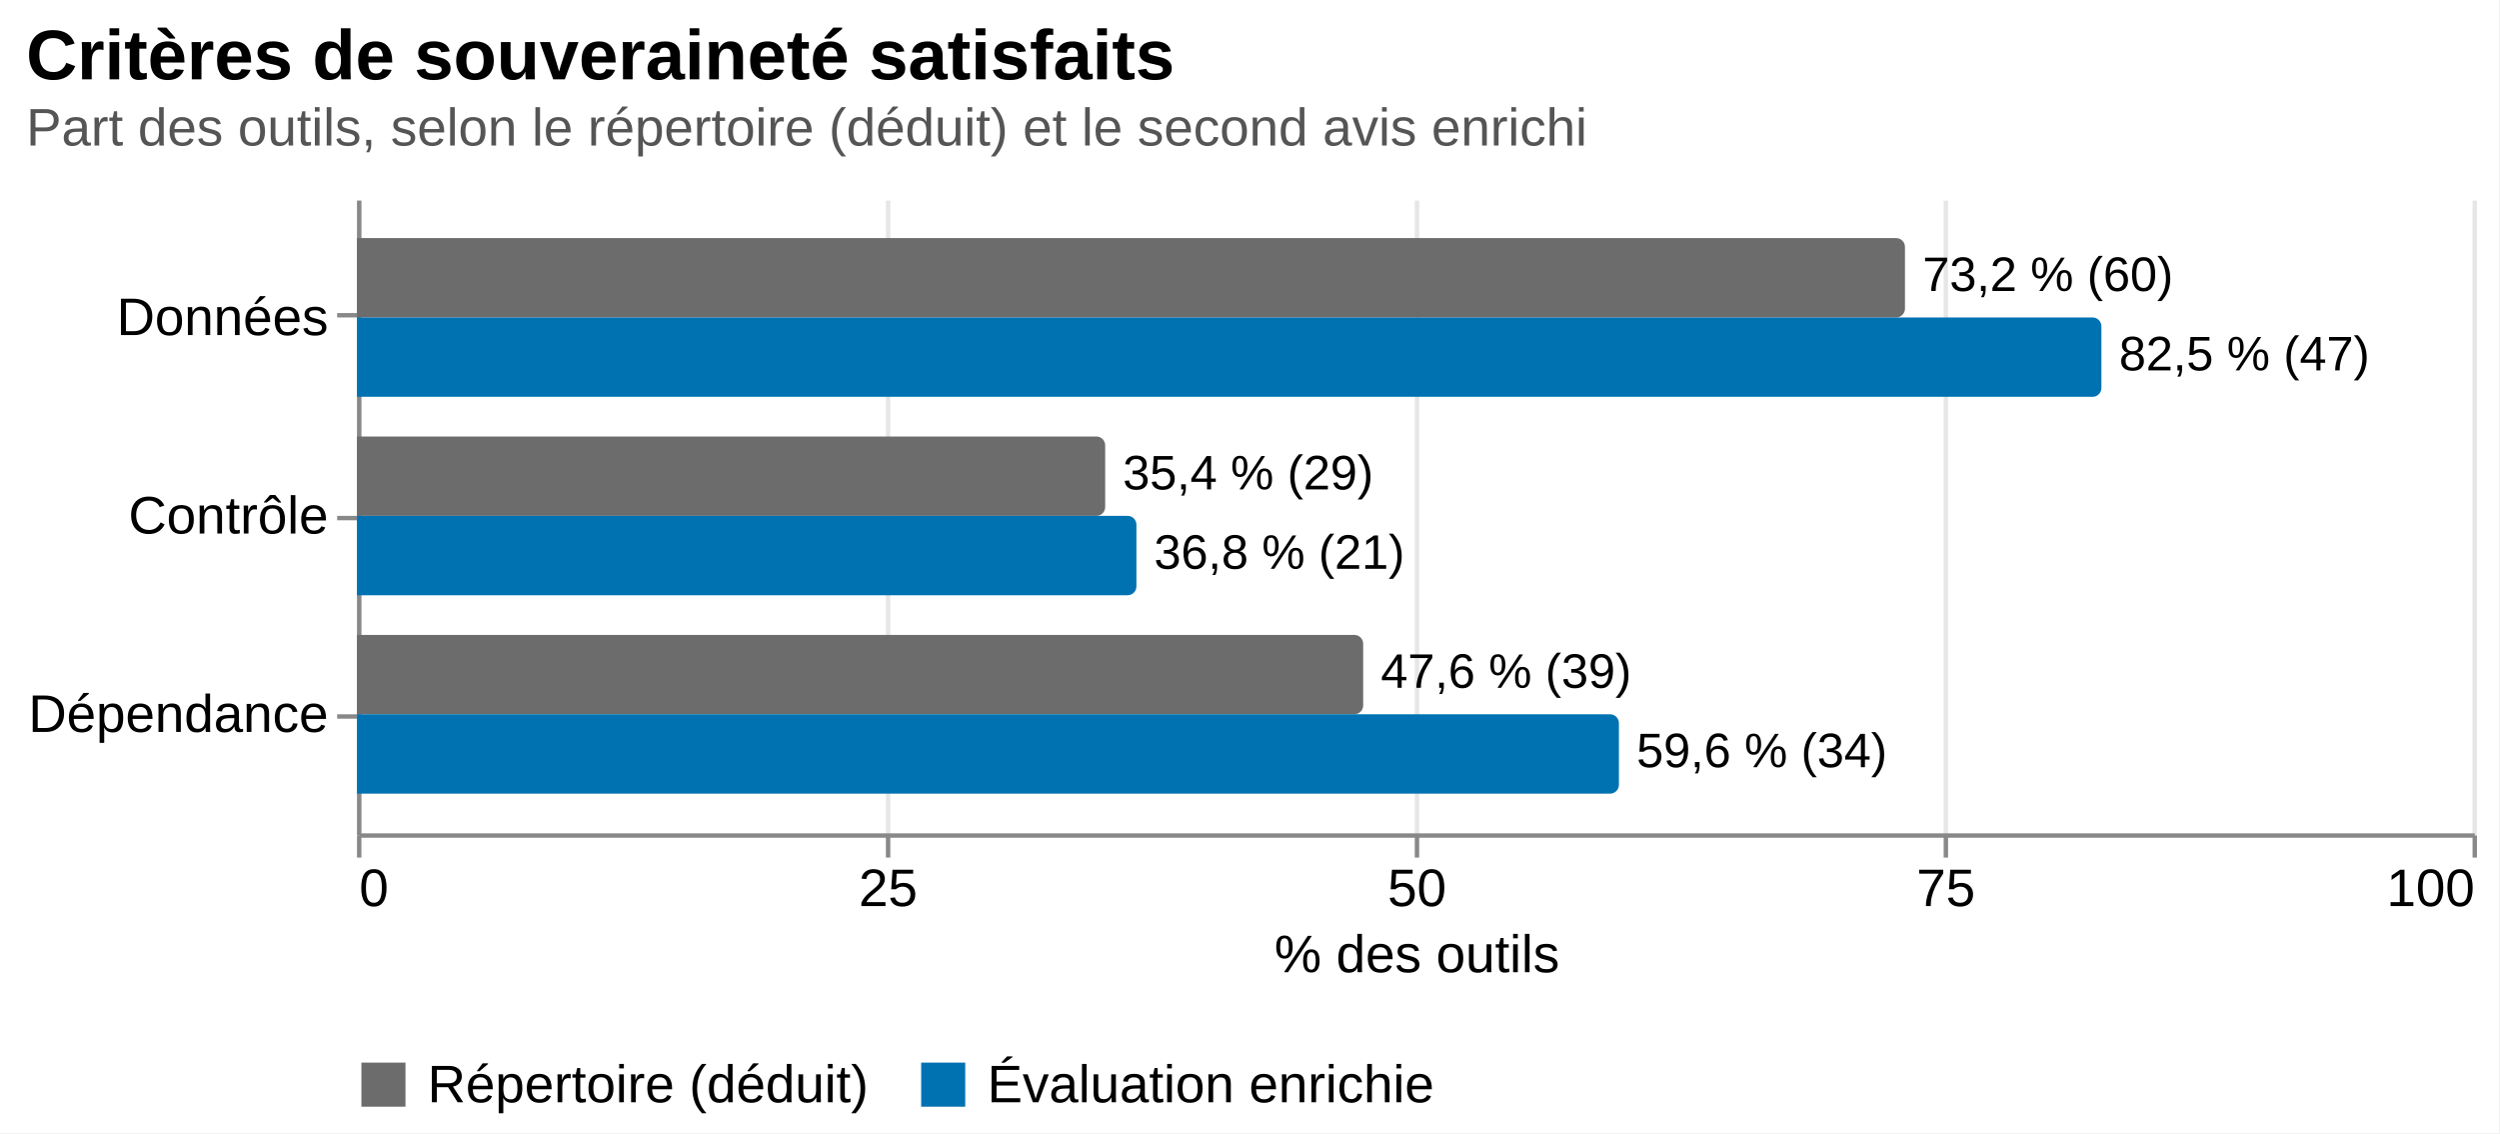
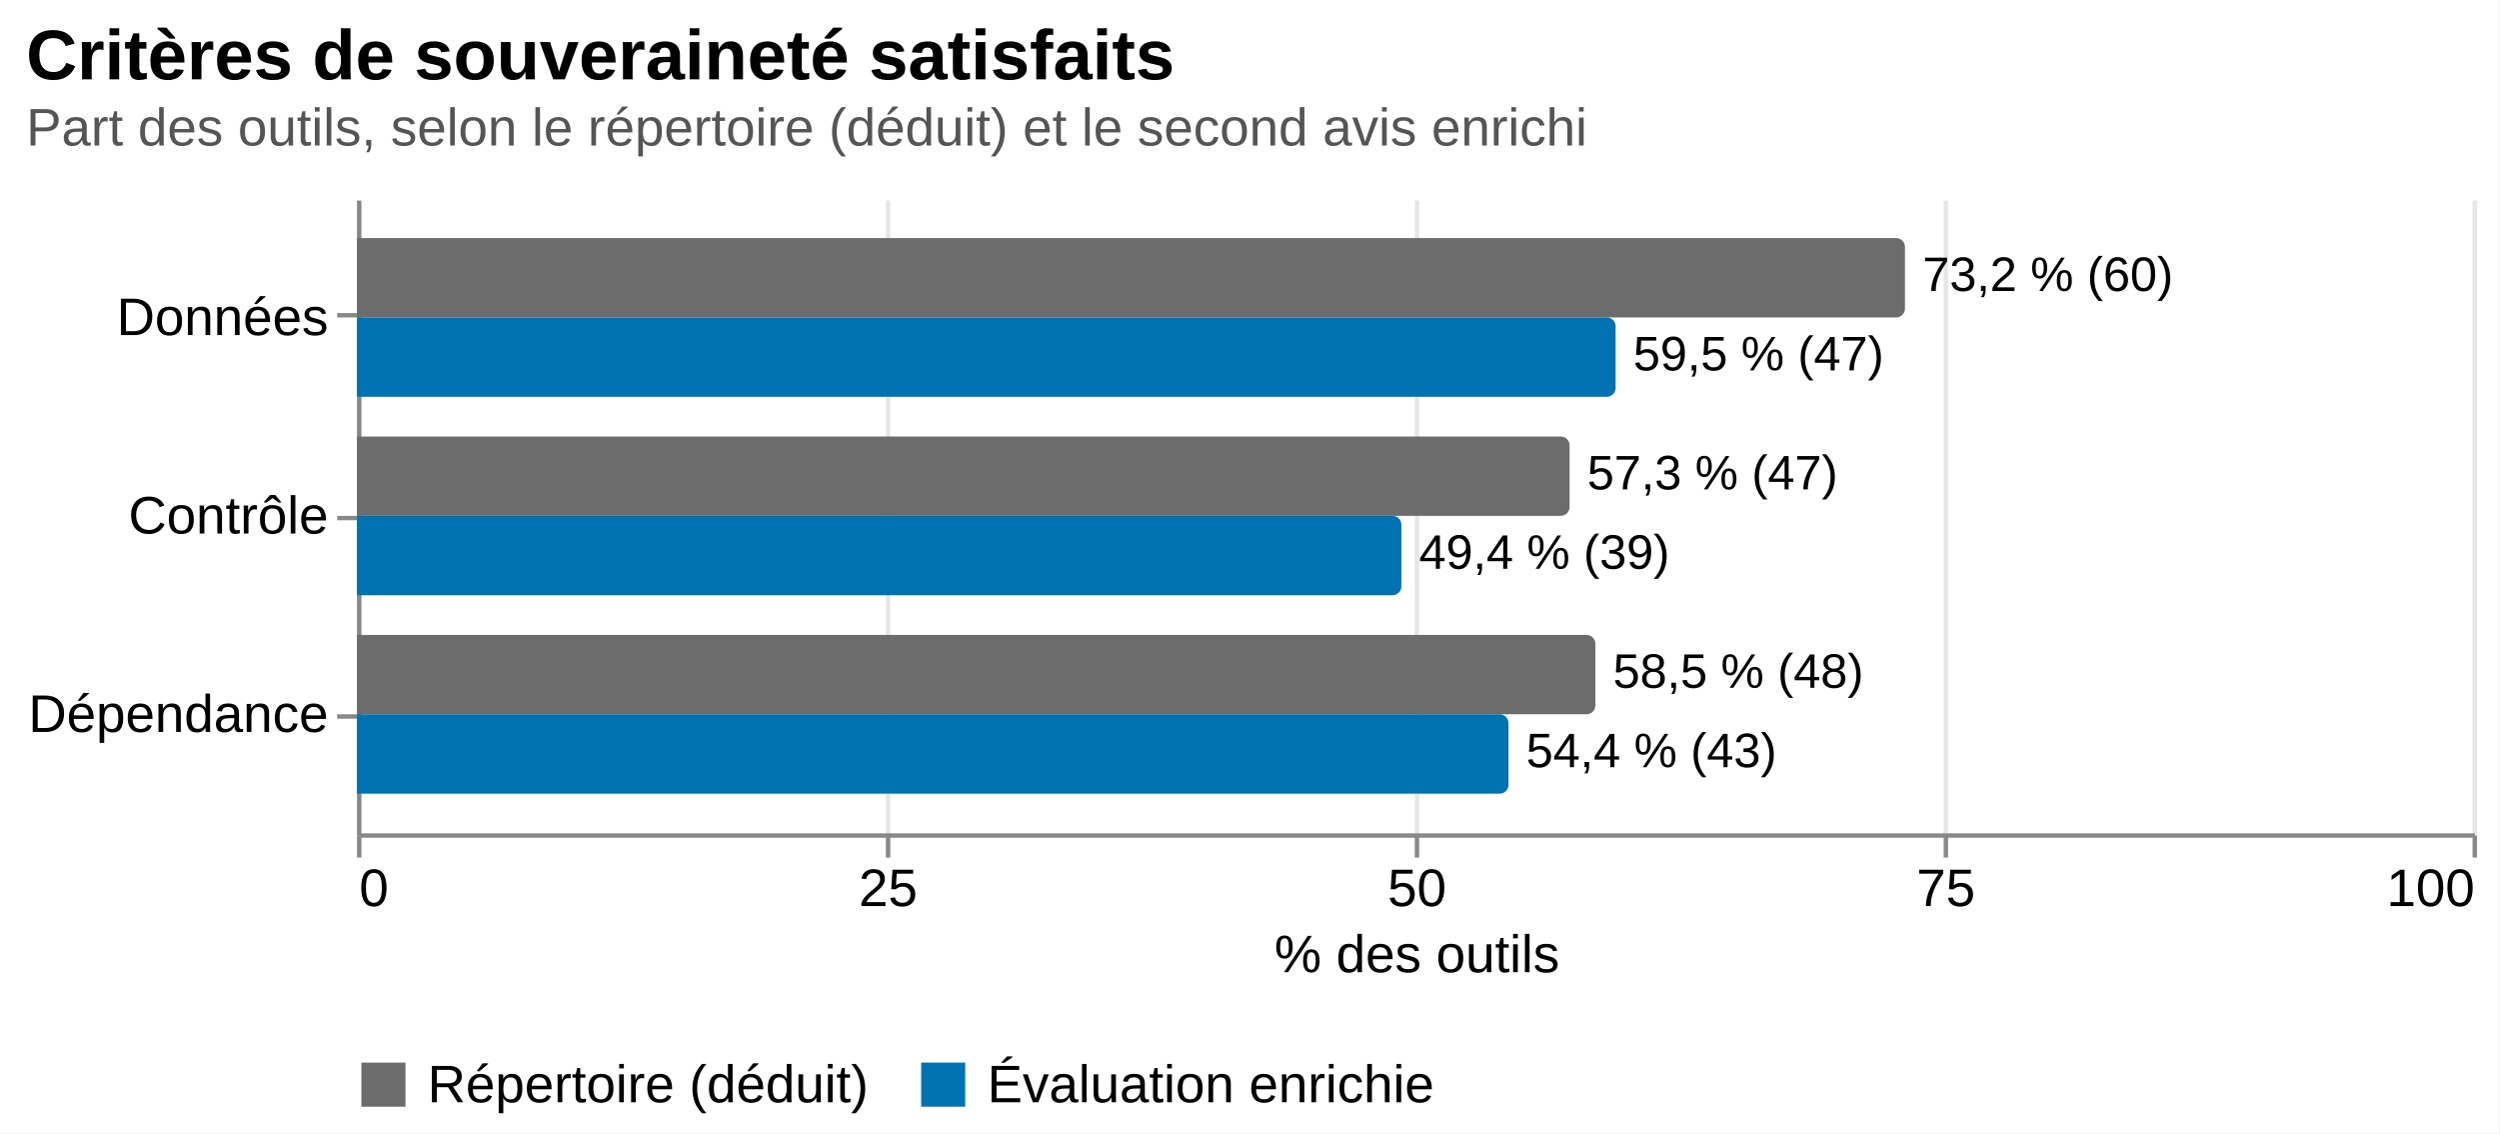
<svg xmlns="http://www.w3.org/2000/svg" version="1.1" class="marks" width="567" height="257" viewBox="0 0 567 257">
  <rect width="567" height="257" fill="white" />
  <g fill="none" stroke-miterlimit="10" transform="translate(81,45)">
    <g class="mark-group role-frame root" role="graphics-object" aria-roledescription="group mark container">
      <g transform="translate(0,0)">
        <path class="background" aria-hidden="true" d="M0,0h480v144h-480Z" />
        <g>
          <g class="mark-group role-axis" aria-hidden="true">
            <g transform="translate(0.5,144.5)">
              <path class="background" aria-hidden="true" d="M0,0h0v0h0Z" pointer-events="none" />
              <g>
                <g class="mark-rule role-axis-grid" pointer-events="none">
                  <line transform="translate(0,0)" x2="0" y2="-144" stroke="#E6E6E6" stroke-width="1" opacity="1" />
                  <line transform="translate(120,0)" x2="0" y2="-144" stroke="#E6E6E6" stroke-width="1" opacity="1" />
                  <line transform="translate(240,0)" x2="0" y2="-144" stroke="#E6E6E6" stroke-width="1" opacity="1" />
                  <line transform="translate(360,0)" x2="0" y2="-144" stroke="#E6E6E6" stroke-width="1" opacity="1" />
                  <line transform="translate(480,0)" x2="0" y2="-144" stroke="#E6E6E6" stroke-width="1" opacity="1" />
                </g>
              </g>
              <path class="foreground" aria-hidden="true" d="" pointer-events="none" display="none" />
            </g>
          </g>
          <g class="mark-group role-axis" role="graphics-symbol" aria-roledescription="axis" aria-label="X-axis titled '% des outils' for a linear scale with values from 0 to 100">
            <g transform="translate(0.5,144.5)">
              <path class="background" aria-hidden="true" d="M0,0h0v0h0Z" pointer-events="none" />
              <g>
                <g class="mark-rule role-axis-tick" pointer-events="none">
                  <line transform="translate(0,0)" x2="0" y2="5" stroke="#888888" stroke-width="1" opacity="1" />
                  <line transform="translate(120,0)" x2="0" y2="5" stroke="#888888" stroke-width="1" opacity="1" />
                  <line transform="translate(240,0)" x2="0" y2="5" stroke="#888888" stroke-width="1" opacity="1" />
                  <line transform="translate(360,0)" x2="0" y2="5" stroke="#888888" stroke-width="1" opacity="1" />
                  <line transform="translate(480,0)" x2="0" y2="5" stroke="#888888" stroke-width="1" opacity="1" />
                </g>
                <g class="mark-text role-axis-label" pointer-events="none">
                  <text text-anchor="start" transform="translate(0,16)" font-family="Liberation Sans, Helvetica, Arial, sans-serif" font-size="12px" fill="#000" opacity="1">0</text>
                  <text text-anchor="middle" transform="translate(120,16)" font-family="Liberation Sans, Helvetica, Arial, sans-serif" font-size="12px" fill="#000" opacity="1">25</text>
                  <text text-anchor="middle" transform="translate(240,16)" font-family="Liberation Sans, Helvetica, Arial, sans-serif" font-size="12px" fill="#000" opacity="1">50</text>
                  <text text-anchor="middle" transform="translate(360,16)" font-family="Liberation Sans, Helvetica, Arial, sans-serif" font-size="12px" fill="#000" opacity="1">75</text>
                  <text text-anchor="end" transform="translate(480,16)" font-family="Liberation Sans, Helvetica, Arial, sans-serif" font-size="12px" fill="#000" opacity="1">100</text>
                </g>
                <g class="mark-rule role-axis-domain" pointer-events="none">
                  <line transform="translate(0,0)" x2="480" y2="0" stroke="#888888" stroke-width="1" opacity="1" />
                </g>
                <g class="mark-text role-axis-title" pointer-events="none">
                  <text text-anchor="middle" transform="translate(240,31)" font-family="Liberation Sans, Helvetica, Arial, sans-serif" font-size="12px" font-weight="normal" fill="#000" opacity="1">% des outils</text>
                </g>
              </g>
              <path class="foreground" aria-hidden="true" d="" pointer-events="none" display="none" />
            </g>
          </g>
          <g class="mark-group role-axis" role="graphics-symbol" aria-roledescription="axis" aria-label="Y-axis for a discrete scale with 3 values: Données, Contrôle, Dépendance">
            <g transform="translate(0.5,0.5)">
              <path class="background" aria-hidden="true" d="M0,0h0v0h0Z" pointer-events="none" />
              <g>
                <g class="mark-rule role-axis-tick" pointer-events="none">
                  <line transform="translate(0,26)" x2="-5" y2="0" stroke="#888888" stroke-width="1" opacity="1" />
                  <line transform="translate(0,72)" x2="-5" y2="0" stroke="#888888" stroke-width="1" opacity="1" />
                  <line transform="translate(0,117)" x2="-5" y2="0" stroke="#888888" stroke-width="1" opacity="1" />
                </g>
                <g class="mark-text role-axis-label" pointer-events="none">
                  <text text-anchor="end" transform="translate(-7,30.5)" font-family="Liberation Sans, Helvetica, Arial, sans-serif" font-size="12px" fill="#000" opacity="1">Données</text>
                  <text text-anchor="end" transform="translate(-7,75.5)" font-family="Liberation Sans, Helvetica, Arial, sans-serif" font-size="12px" fill="#000" opacity="1">Contrôle</text>
                  <text text-anchor="end" transform="translate(-7,120.5)" font-family="Liberation Sans, Helvetica, Arial, sans-serif" font-size="12px" fill="#000" opacity="1">Dépendance</text>
                </g>
                <g class="mark-rule role-axis-domain" pointer-events="none">
                  <line transform="translate(0,0)" x2="0" y2="144" stroke="#888888" stroke-width="1" opacity="1" />
                </g>
              </g>
              <path class="foreground" aria-hidden="true" d="" pointer-events="none" display="none" />
            </g>
          </g>
          <g class="mark-group role-scope" role="graphics-object" aria-roledescription="group mark container">
            <g transform="translate(0,9)">
              <path class="background" aria-hidden="true" d="M0,0L349.22,0C350.323,0,351.22,0.896,351.22,2L351.22,16C351.22,17.104,350.323,18,349.22,18L0,18C0,18,0,18,0,18L0,0C0,0,0,0,0,0Z" />
              <g clip-path="url(#clip1)">
                <g class="mark-group role-scope" role="graphics-object" aria-roledescription="group mark container">
                  <g transform="translate(0,0)">
                    <path class="background" aria-hidden="true" d="M0,0h0v18h0Z" />
                    <g>
                      <g class="mark-rect role-mark layer_0_marks" role="graphics-object" aria-roledescription="rect mark container">
                        <path aria-label="% des outils: 73,1707317073; critere: Données; evaluation: Répertoire (déduit)" role="graphics-symbol" aria-roledescription="bar" d="M0,0h351.22v18h-351.22Z" fill="#6C6C6C" />
                      </g>
                    </g>
                    <path class="foreground" aria-hidden="true" d="" display="none" />
                  </g>
                </g>
              </g>
              <path class="foreground" aria-hidden="true" d="" display="none" />
            </g>
            <g transform="translate(0,54)">
-               <path class="background" aria-hidden="true" d="M0,0L167.756,0C168.86,0,169.756,0.896,169.756,2L169.756,16C169.756,17.104,168.86,18,167.756,18L0,18C0,18,0,18,0,18L0,0C0,0,0,0,0,0Z" />
+               <path class="background" aria-hidden="true" d="M0,0L273.122,0C274.226,0,275.122,0.896,275.122,2L275.122,16C275.122,17.104,274.226,18,273.122,18L0,18C0,18,0,18,0,18L0,0C0,0,0,0,0,0Z" />
              <g clip-path="url(#clip2)">
                <g class="mark-group role-scope" role="graphics-object" aria-roledescription="group mark container">
                  <g transform="translate(0,0)">
                    <path class="background" aria-hidden="true" d="M0,0h0v18h0Z" />
                    <g>
                      <g class="mark-rect role-mark layer_0_marks" role="graphics-object" aria-roledescription="rect mark container">
-                         <path aria-label="% des outils: 35,3658536585; critere: Contrôle; evaluation: Répertoire (déduit)" role="graphics-symbol" aria-roledescription="bar" d="M0,0h169.756v18h-169.756Z" fill="#6C6C6C" />
+                         <path aria-label="% des outils: 57,3170731707; critere: Contrôle; evaluation: Répertoire (déduit)" role="graphics-symbol" aria-roledescription="bar" d="M0,0h275.122v18h-275.122Z" fill="#6C6C6C" />
                      </g>
                    </g>
                    <path class="foreground" aria-hidden="true" d="" display="none" />
                  </g>
                </g>
              </g>
              <path class="foreground" aria-hidden="true" d="" display="none" />
            </g>
            <g transform="translate(0,99)">
-               <path class="background" aria-hidden="true" d="M0,0L226.293,0C227.397,0,228.293,0.896,228.293,2L228.293,16C228.293,17.104,227.397,18,226.293,18L0,18C0,18,0,18,0,18L0,0C0,0,0,0,0,0Z" />
+               <path class="background" aria-hidden="true" d="M0,0L278.976,0C280.079,0,280.976,0.896,280.976,2L280.976,16C280.976,17.104,280.079,18,278.976,18L0,18C0,18,0,18,0,18L0,0C0,0,0,0,0,0Z" />
              <g clip-path="url(#clip3)">
                <g class="mark-group role-scope" role="graphics-object" aria-roledescription="group mark container">
                  <g transform="translate(0,0)">
                    <path class="background" aria-hidden="true" d="M0,0h0v18h0Z" />
                    <g>
                      <g class="mark-rect role-mark layer_0_marks" role="graphics-object" aria-roledescription="rect mark container">
-                         <path aria-label="% des outils: 47,5609756098; critere: Dépendance; evaluation: Répertoire (déduit)" role="graphics-symbol" aria-roledescription="bar" d="M0,0h228.293v18h-228.293Z" fill="#6C6C6C" />
+                         <path aria-label="% des outils: 58,5365853659; critere: Dépendance; evaluation: Répertoire (déduit)" role="graphics-symbol" aria-roledescription="bar" d="M0,0h280.976v18h-280.976Z" fill="#6C6C6C" />
                      </g>
                    </g>
                    <path class="foreground" aria-hidden="true" d="" display="none" />
                  </g>
                </g>
              </g>
              <path class="foreground" aria-hidden="true" d="" display="none" />
            </g>
            <g transform="translate(0,27)">
-               <path class="background" aria-hidden="true" d="M0,0L393.789,0C394.893,0,395.789,0.896,395.789,2L395.789,16C395.789,17.104,394.893,18,393.789,18L0,18C0,18,0,18,0,18L0,0C0,0,0,0,0,0Z" />
+               <path class="background" aria-hidden="true" d="M0,0L283.57,0C284.673,0,285.57,0.896,285.57,2L285.57,16C285.57,17.104,284.673,18,283.57,18L0,18C0,18,0,18,0,18L0,0C0,0,0,0,0,0Z" />
              <g clip-path="url(#clip4)">
                <g class="mark-group role-scope" role="graphics-object" aria-roledescription="group mark container">
                  <g transform="translate(0,0)">
                    <path class="background" aria-hidden="true" d="M0,0h0v18h0Z" />
                    <g>
                      <g class="mark-rect role-mark layer_0_marks" role="graphics-object" aria-roledescription="rect mark container">
-                         <path aria-label="% des outils: 82,4561403509; critere: Données; evaluation: Évaluation enrichie" role="graphics-symbol" aria-roledescription="bar" d="M0,0h395.789v18h-395.789Z" fill="#0072B2" />
+                         <path aria-label="% des outils: 59,4936708861; critere: Données; evaluation: Évaluation enrichie" role="graphics-symbol" aria-roledescription="bar" d="M0,0h285.57v18h-285.57Z" fill="#0072B2" />
                      </g>
                    </g>
                    <path class="foreground" aria-hidden="true" d="" display="none" />
                  </g>
                </g>
              </g>
              <path class="foreground" aria-hidden="true" d="" display="none" />
            </g>
            <g transform="translate(0,72)">
-               <path class="background" aria-hidden="true" d="M0,0L174.842,0C175.946,0,176.842,0.896,176.842,2L176.842,16C176.842,17.104,175.946,18,174.842,18L0,18C0,18,0,18,0,18L0,0C0,0,0,0,0,0Z" />
+               <path class="background" aria-hidden="true" d="M0,0L234.962,0C236.066,0,236.962,0.896,236.962,2L236.962,16C236.962,17.104,236.066,18,234.962,18L0,18C0,18,0,18,0,18L0,0C0,0,0,0,0,0Z" />
              <g clip-path="url(#clip5)">
                <g class="mark-group role-scope" role="graphics-object" aria-roledescription="group mark container">
                  <g transform="translate(0,0)">
                    <path class="background" aria-hidden="true" d="M0,0h0v18h0Z" />
                    <g>
                      <g class="mark-rect role-mark layer_0_marks" role="graphics-object" aria-roledescription="rect mark container">
-                         <path aria-label="% des outils: 36,8421052632; critere: Contrôle; evaluation: Évaluation enrichie" role="graphics-symbol" aria-roledescription="bar" d="M0,0h176.842v18h-176.842Z" fill="#0072B2" />
+                         <path aria-label="% des outils: 49,3670886076; critere: Contrôle; evaluation: Évaluation enrichie" role="graphics-symbol" aria-roledescription="bar" d="M0,0h236.962v18h-236.962Z" fill="#0072B2" />
                      </g>
                    </g>
                    <path class="foreground" aria-hidden="true" d="" display="none" />
                  </g>
                </g>
              </g>
              <path class="foreground" aria-hidden="true" d="" display="none" />
            </g>
            <g transform="translate(0,117)">
-               <path class="background" aria-hidden="true" d="M0,0L284.316,0C285.42,0,286.316,0.896,286.316,2L286.316,16C286.316,17.104,285.42,18,284.316,18L0,18C0,18,0,18,0,18L0,0C0,0,0,0,0,0Z" />
+               <path class="background" aria-hidden="true" d="M0,0L259.266,0C260.37,0,261.266,0.896,261.266,2L261.266,16C261.266,17.104,260.37,18,259.266,18L0,18C0,18,0,18,0,18L0,0C0,0,0,0,0,0Z" />
              <g clip-path="url(#clip6)">
                <g class="mark-group role-scope" role="graphics-object" aria-roledescription="group mark container">
                  <g transform="translate(0,0)">
                    <path class="background" aria-hidden="true" d="M0,0h0v18h0Z" />
                    <g>
                      <g class="mark-rect role-mark layer_0_marks" role="graphics-object" aria-roledescription="rect mark container">
-                         <path aria-label="% des outils: 59,649122807; critere: Dépendance; evaluation: Évaluation enrichie" role="graphics-symbol" aria-roledescription="bar" d="M0,0h286.316v18h-286.316Z" fill="#0072B2" />
+                         <path aria-label="% des outils: 54,4303797468; critere: Dépendance; evaluation: Évaluation enrichie" role="graphics-symbol" aria-roledescription="bar" d="M0,0h261.266v18h-261.266Z" fill="#0072B2" />
                      </g>
                    </g>
                    <path class="foreground" aria-hidden="true" d="" display="none" />
                  </g>
                </g>
              </g>
              <path class="foreground" aria-hidden="true" d="" display="none" />
            </g>
          </g>
          <g class="mark-text role-mark layer_1_marks" role="graphics-object" aria-roledescription="text mark container">
            <text aria-label="pct: 73,1707317073; critere: Données; evaluation: Répertoire (déduit); etiquette: 73,2 % (60)" role="graphics-symbol" aria-roledescription="text mark" text-anchor="start" transform="translate(355.2195,21)" font-family="Liberation Sans, Helvetica, Arial, sans-serif" font-size="11px" fill="black">73,2 % (60)</text>
-             <text aria-label="pct: 35,3658536585; critere: Contrôle; evaluation: Répertoire (déduit); etiquette: 35,4 % (29)" role="graphics-symbol" aria-roledescription="text mark" text-anchor="start" transform="translate(173.7561,66)" font-family="Liberation Sans, Helvetica, Arial, sans-serif" font-size="11px" fill="black">35,4 % (29)</text>
-             <text aria-label="pct: 47,5609756098; critere: Dépendance; evaluation: Répertoire (déduit); etiquette: 47,6 % (39)" role="graphics-symbol" aria-roledescription="text mark" text-anchor="start" transform="translate(232.2927,111)" font-family="Liberation Sans, Helvetica, Arial, sans-serif" font-size="11px" fill="black">47,6 % (39)</text>
-             <text aria-label="pct: 82,4561403509; critere: Données; evaluation: Évaluation enrichie; etiquette: 82,5 % (47)" role="graphics-symbol" aria-roledescription="text mark" text-anchor="start" transform="translate(399.7895,39)" font-family="Liberation Sans, Helvetica, Arial, sans-serif" font-size="11px" fill="black">82,5 % (47)</text>
-             <text aria-label="pct: 36,8421052632; critere: Contrôle; evaluation: Évaluation enrichie; etiquette: 36,8 % (21)" role="graphics-symbol" aria-roledescription="text mark" text-anchor="start" transform="translate(180.8421,84)" font-family="Liberation Sans, Helvetica, Arial, sans-serif" font-size="11px" fill="black">36,8 % (21)</text>
-             <text aria-label="pct: 59,649122807; critere: Dépendance; evaluation: Évaluation enrichie; etiquette: 59,6 % (34)" role="graphics-symbol" aria-roledescription="text mark" text-anchor="start" transform="translate(290.3158,129)" font-family="Liberation Sans, Helvetica, Arial, sans-serif" font-size="11px" fill="black">59,6 % (34)</text>
+             <text aria-label="pct: 57,3170731707; critere: Contrôle; evaluation: Répertoire (déduit); etiquette: 57,3 % (47)" role="graphics-symbol" aria-roledescription="text mark" text-anchor="start" transform="translate(279.122,66)" font-family="Liberation Sans, Helvetica, Arial, sans-serif" font-size="11px" fill="black">57,3 % (47)</text>
+             <text aria-label="pct: 58,5365853659; critere: Dépendance; evaluation: Répertoire (déduit); etiquette: 58,5 % (48)" role="graphics-symbol" aria-roledescription="text mark" text-anchor="start" transform="translate(284.9756,111)" font-family="Liberation Sans, Helvetica, Arial, sans-serif" font-size="11px" fill="black">58,5 % (48)</text>
+             <text aria-label="pct: 59,4936708861; critere: Données; evaluation: Évaluation enrichie; etiquette: 59,5 % (47)" role="graphics-symbol" aria-roledescription="text mark" text-anchor="start" transform="translate(289.5696,39)" font-family="Liberation Sans, Helvetica, Arial, sans-serif" font-size="11px" fill="black">59,5 % (47)</text>
+             <text aria-label="pct: 49,3670886076; critere: Contrôle; evaluation: Évaluation enrichie; etiquette: 49,4 % (39)" role="graphics-symbol" aria-roledescription="text mark" text-anchor="start" transform="translate(240.962,84)" font-family="Liberation Sans, Helvetica, Arial, sans-serif" font-size="11px" fill="black">49,4 % (39)</text>
+             <text aria-label="pct: 54,4303797468; critere: Dépendance; evaluation: Évaluation enrichie; etiquette: 54,4 % (43)" role="graphics-symbol" aria-roledescription="text mark" text-anchor="start" transform="translate(265.2658,129)" font-family="Liberation Sans, Helvetica, Arial, sans-serif" font-size="11px" fill="black">54,4 % (43)</text>
          </g>
          <g class="mark-group role-legend" role="graphics-symbol" aria-roledescription="legend" aria-label="Symbol legend for fill color with 2 values: Répertoire (déduit), Évaluation enrichie">
            <g transform="translate(0,195)">
              <path class="background" aria-hidden="true" d="M0,0h245v12h-245Z" pointer-events="none" />
              <g>
                <g class="mark-group role-legend-entry">
                  <g transform="translate(0,0)">
                    <path class="background" aria-hidden="true" d="M0,0h0v0h0Z" pointer-events="none" />
                    <g>
                      <g class="mark-group role-scope" role="graphics-object" aria-roledescription="group mark container">
                        <g transform="translate(0,0)">
                          <path class="background" aria-hidden="true" d="M0,0h116.049v12h-116.049Z" pointer-events="none" opacity="1" />
                          <g>
                            <g class="mark-symbol role-legend-symbol" pointer-events="none">
                              <path transform="translate(6,6)" d="M-5,-5h10v10h-10Z" fill="#6C6C6C" stroke-width="1.5" opacity="1" />
                            </g>
                            <g class="mark-text role-legend-label" pointer-events="none">
                              <text text-anchor="start" transform="translate(16,10)" font-family="Liberation Sans, Helvetica, Arial, sans-serif" font-size="12px" fill="#000" opacity="1">Répertoire (déduit)</text>
                            </g>
                          </g>
                          <path class="foreground" aria-hidden="true" d="" pointer-events="none" display="none" />
                        </g>
                        <g transform="translate(127,0)">
                          <path class="background" aria-hidden="true" d="M0,0h117.396v12h-117.396Z" pointer-events="none" opacity="1" />
                          <g>
                            <g class="mark-symbol role-legend-symbol" pointer-events="none">
                              <path transform="translate(6,6)" d="M-5,-5h10v10h-10Z" fill="#0072B2" stroke-width="1.5" opacity="1" />
                            </g>
                            <g class="mark-text role-legend-label" pointer-events="none">
                              <text text-anchor="start" transform="translate(16,10)" font-family="Liberation Sans, Helvetica, Arial, sans-serif" font-size="12px" fill="#000" opacity="1">Évaluation enrichie</text>
                            </g>
                          </g>
                          <path class="foreground" aria-hidden="true" d="" pointer-events="none" display="none" />
                        </g>
                      </g>
                    </g>
                    <path class="foreground" aria-hidden="true" d="" pointer-events="none" display="none" />
                  </g>
                </g>
              </g>
              <path class="foreground" aria-hidden="true" d="" pointer-events="none" display="none" />
            </g>
          </g>
          <g class="mark-group role-title">
            <g transform="translate(-75.05664,-40)">
              <path class="background" aria-hidden="true" d="M0,0h0v0h0Z" pointer-events="none" />
              <g>
                <g class="mark-text role-title-text" role="graphics-symbol" aria-roledescription="title" aria-label="Title text 'Critères de souveraineté satisfaits'" pointer-events="none">
                  <text text-anchor="start" transform="translate(0,13)" font-family="Liberation Sans, Helvetica, Arial, sans-serif" font-size="16px" font-weight="bold" fill="#000" opacity="1">Critères de souveraineté satisfaits</text>
                </g>
                <g class="mark-text role-title-subtitle" role="graphics-symbol" aria-roledescription="subtitle" aria-label="Subtitle text 'Part des outils, selon le répertoire (déduit) et le second avis enrichi'" pointer-events="none">
                  <text text-anchor="start" transform="translate(0,28)" font-family="Liberation Sans, Helvetica, Arial, sans-serif" font-size="12px" fill="#555555" opacity="1">Part des outils, selon le répertoire (déduit) et le second avis enrichi</text>
                </g>
              </g>
              <path class="foreground" aria-hidden="true" d="" pointer-events="none" display="none" />
            </g>
          </g>
        </g>
        <path class="foreground" aria-hidden="true" d="" display="none" />
      </g>
    </g>
  </g>
  <defs>
    <clipPath id="clip1">
      <path d="M0,0L349.22,0C350.323,0,351.22,0.896,351.22,2L351.22,16C351.22,17.104,350.323,18,349.22,18L0,18C0,18,0,18,0,18L0,0C0,0,0,0,0,0Z" />
    </clipPath>
    <clipPath id="clip2">
-       <path d="M0,0L167.756,0C168.86,0,169.756,0.896,169.756,2L169.756,16C169.756,17.104,168.86,18,167.756,18L0,18C0,18,0,18,0,18L0,0C0,0,0,0,0,0Z" />
+       <path d="M0,0L273.122,0C274.226,0,275.122,0.896,275.122,2L275.122,16C275.122,17.104,274.226,18,273.122,18L0,18C0,18,0,18,0,18L0,0C0,0,0,0,0,0Z" />
    </clipPath>
    <clipPath id="clip3">
-       <path d="M0,0L226.293,0C227.397,0,228.293,0.896,228.293,2L228.293,16C228.293,17.104,227.397,18,226.293,18L0,18C0,18,0,18,0,18L0,0C0,0,0,0,0,0Z" />
+       <path d="M0,0L278.976,0C280.079,0,280.976,0.896,280.976,2L280.976,16C280.976,17.104,280.079,18,278.976,18L0,18C0,18,0,18,0,18L0,0C0,0,0,0,0,0Z" />
    </clipPath>
    <clipPath id="clip4">
-       <path d="M0,0L393.789,0C394.893,0,395.789,0.896,395.789,2L395.789,16C395.789,17.104,394.893,18,393.789,18L0,18C0,18,0,18,0,18L0,0C0,0,0,0,0,0Z" />
+       <path d="M0,0L283.57,0C284.673,0,285.57,0.896,285.57,2L285.57,16C285.57,17.104,284.673,18,283.57,18L0,18C0,18,0,18,0,18L0,0C0,0,0,0,0,0Z" />
    </clipPath>
    <clipPath id="clip5">
-       <path d="M0,0L174.842,0C175.946,0,176.842,0.896,176.842,2L176.842,16C176.842,17.104,175.946,18,174.842,18L0,18C0,18,0,18,0,18L0,0C0,0,0,0,0,0Z" />
+       <path d="M0,0L234.962,0C236.066,0,236.962,0.896,236.962,2L236.962,16C236.962,17.104,236.066,18,234.962,18L0,18C0,18,0,18,0,18L0,0C0,0,0,0,0,0Z" />
    </clipPath>
    <clipPath id="clip6">
-       <path d="M0,0L284.316,0C285.42,0,286.316,0.896,286.316,2L286.316,16C286.316,17.104,285.42,18,284.316,18L0,18C0,18,0,18,0,18L0,0C0,0,0,0,0,0Z" />
+       <path d="M0,0L259.266,0C260.37,0,261.266,0.896,261.266,2L261.266,16C261.266,17.104,260.37,18,259.266,18L0,18C0,18,0,18,0,18L0,0C0,0,0,0,0,0Z" />
    </clipPath>
  </defs>
</svg>
